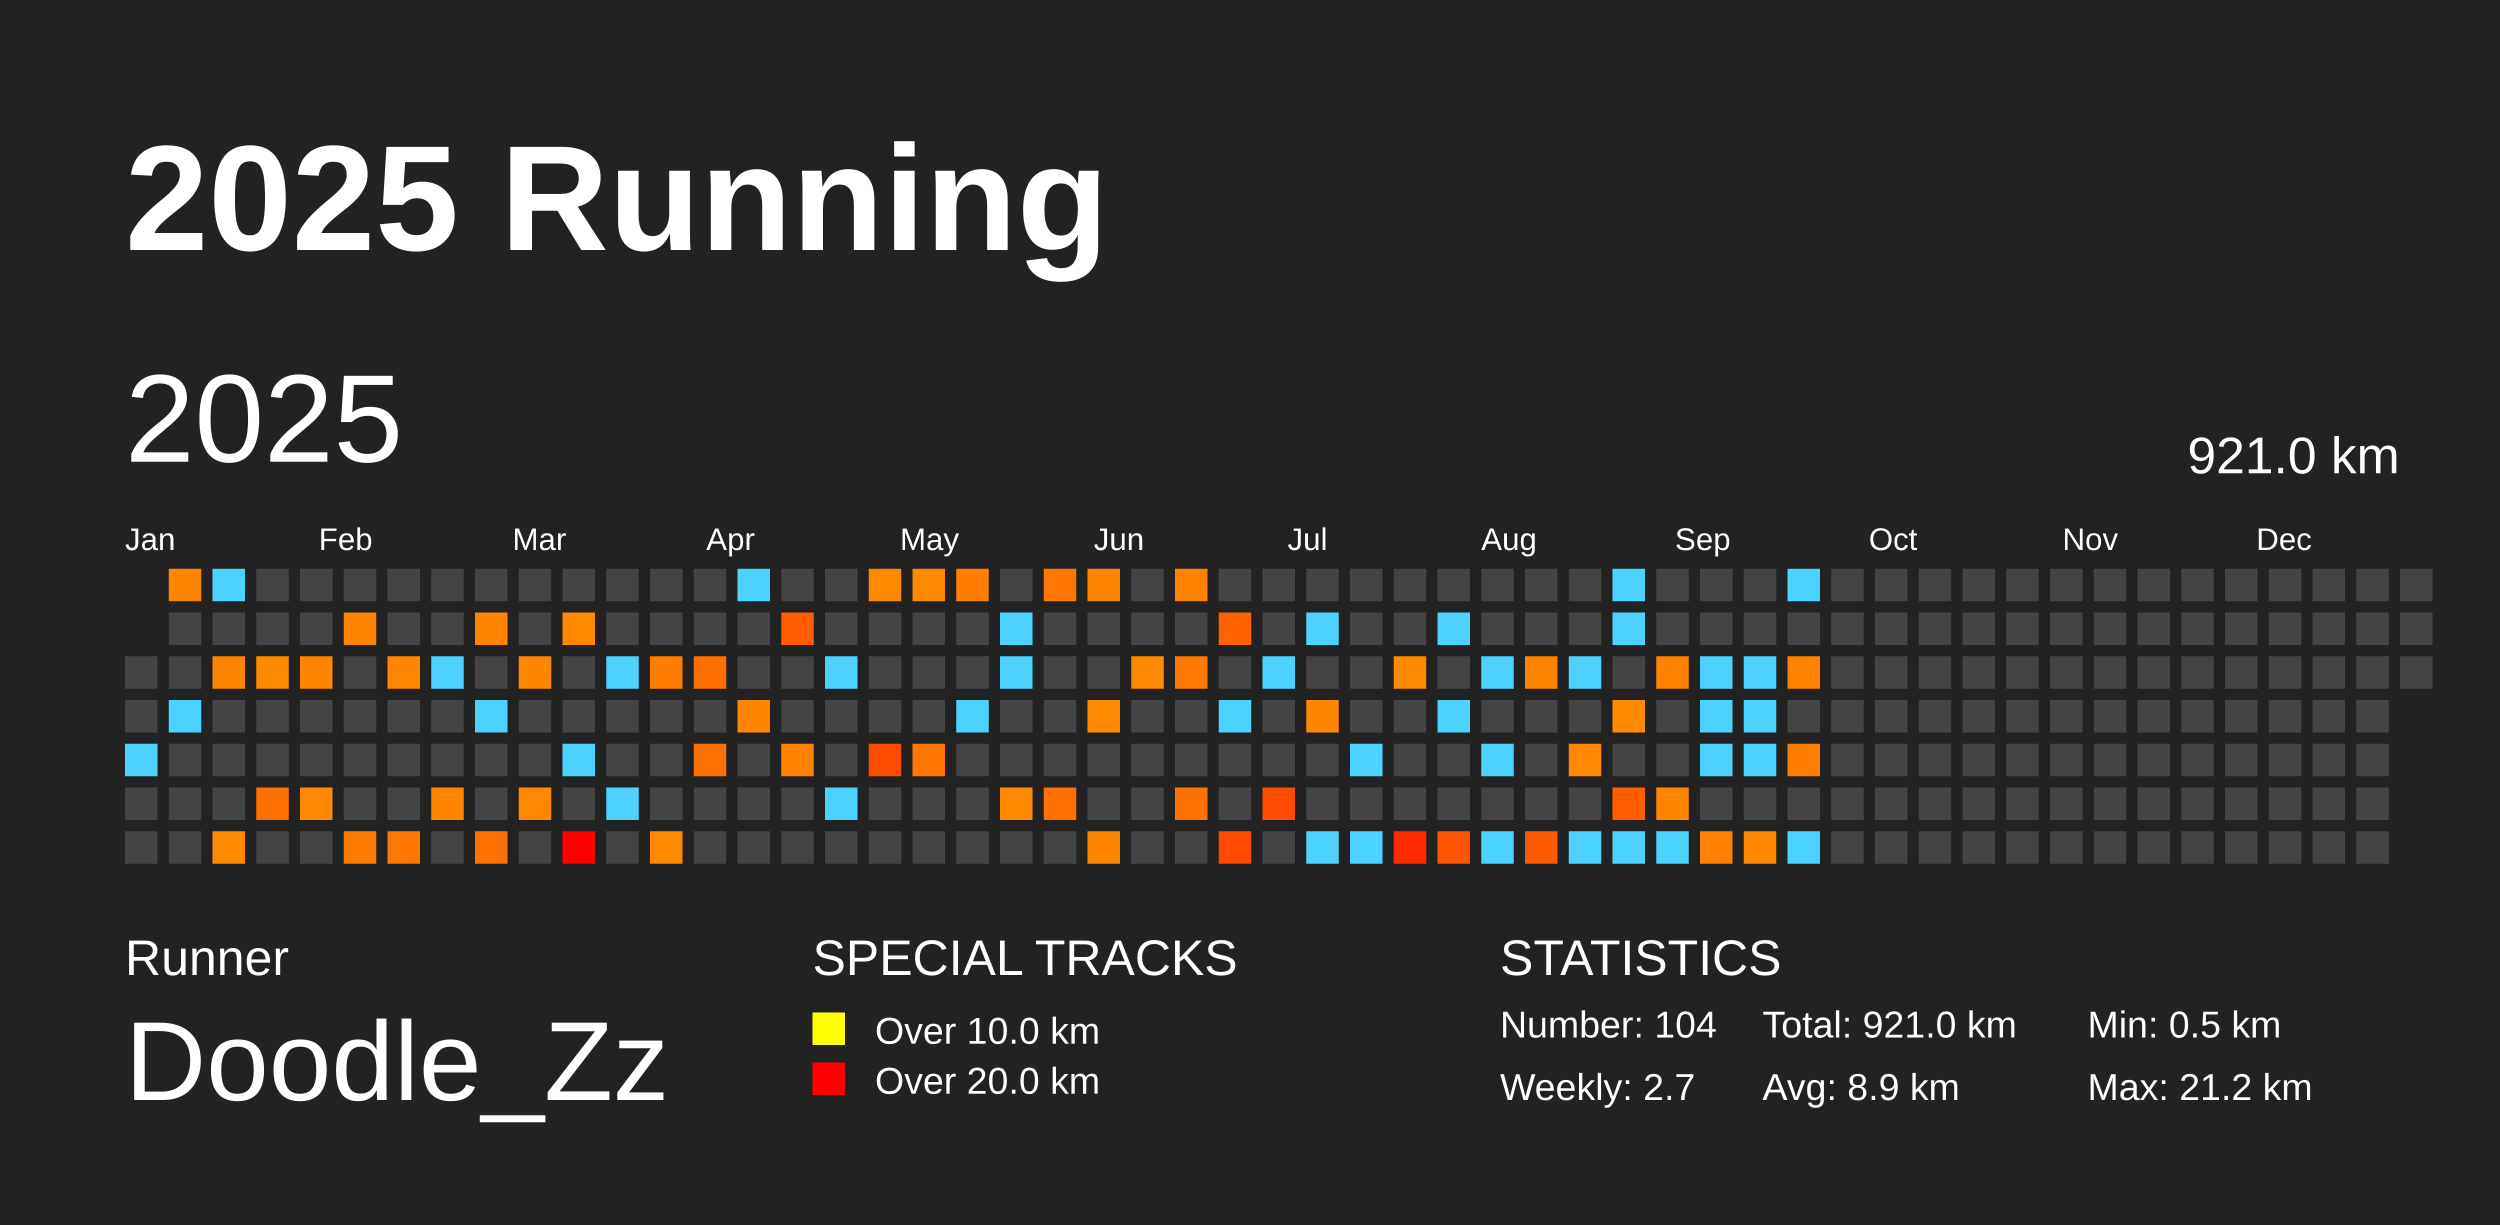
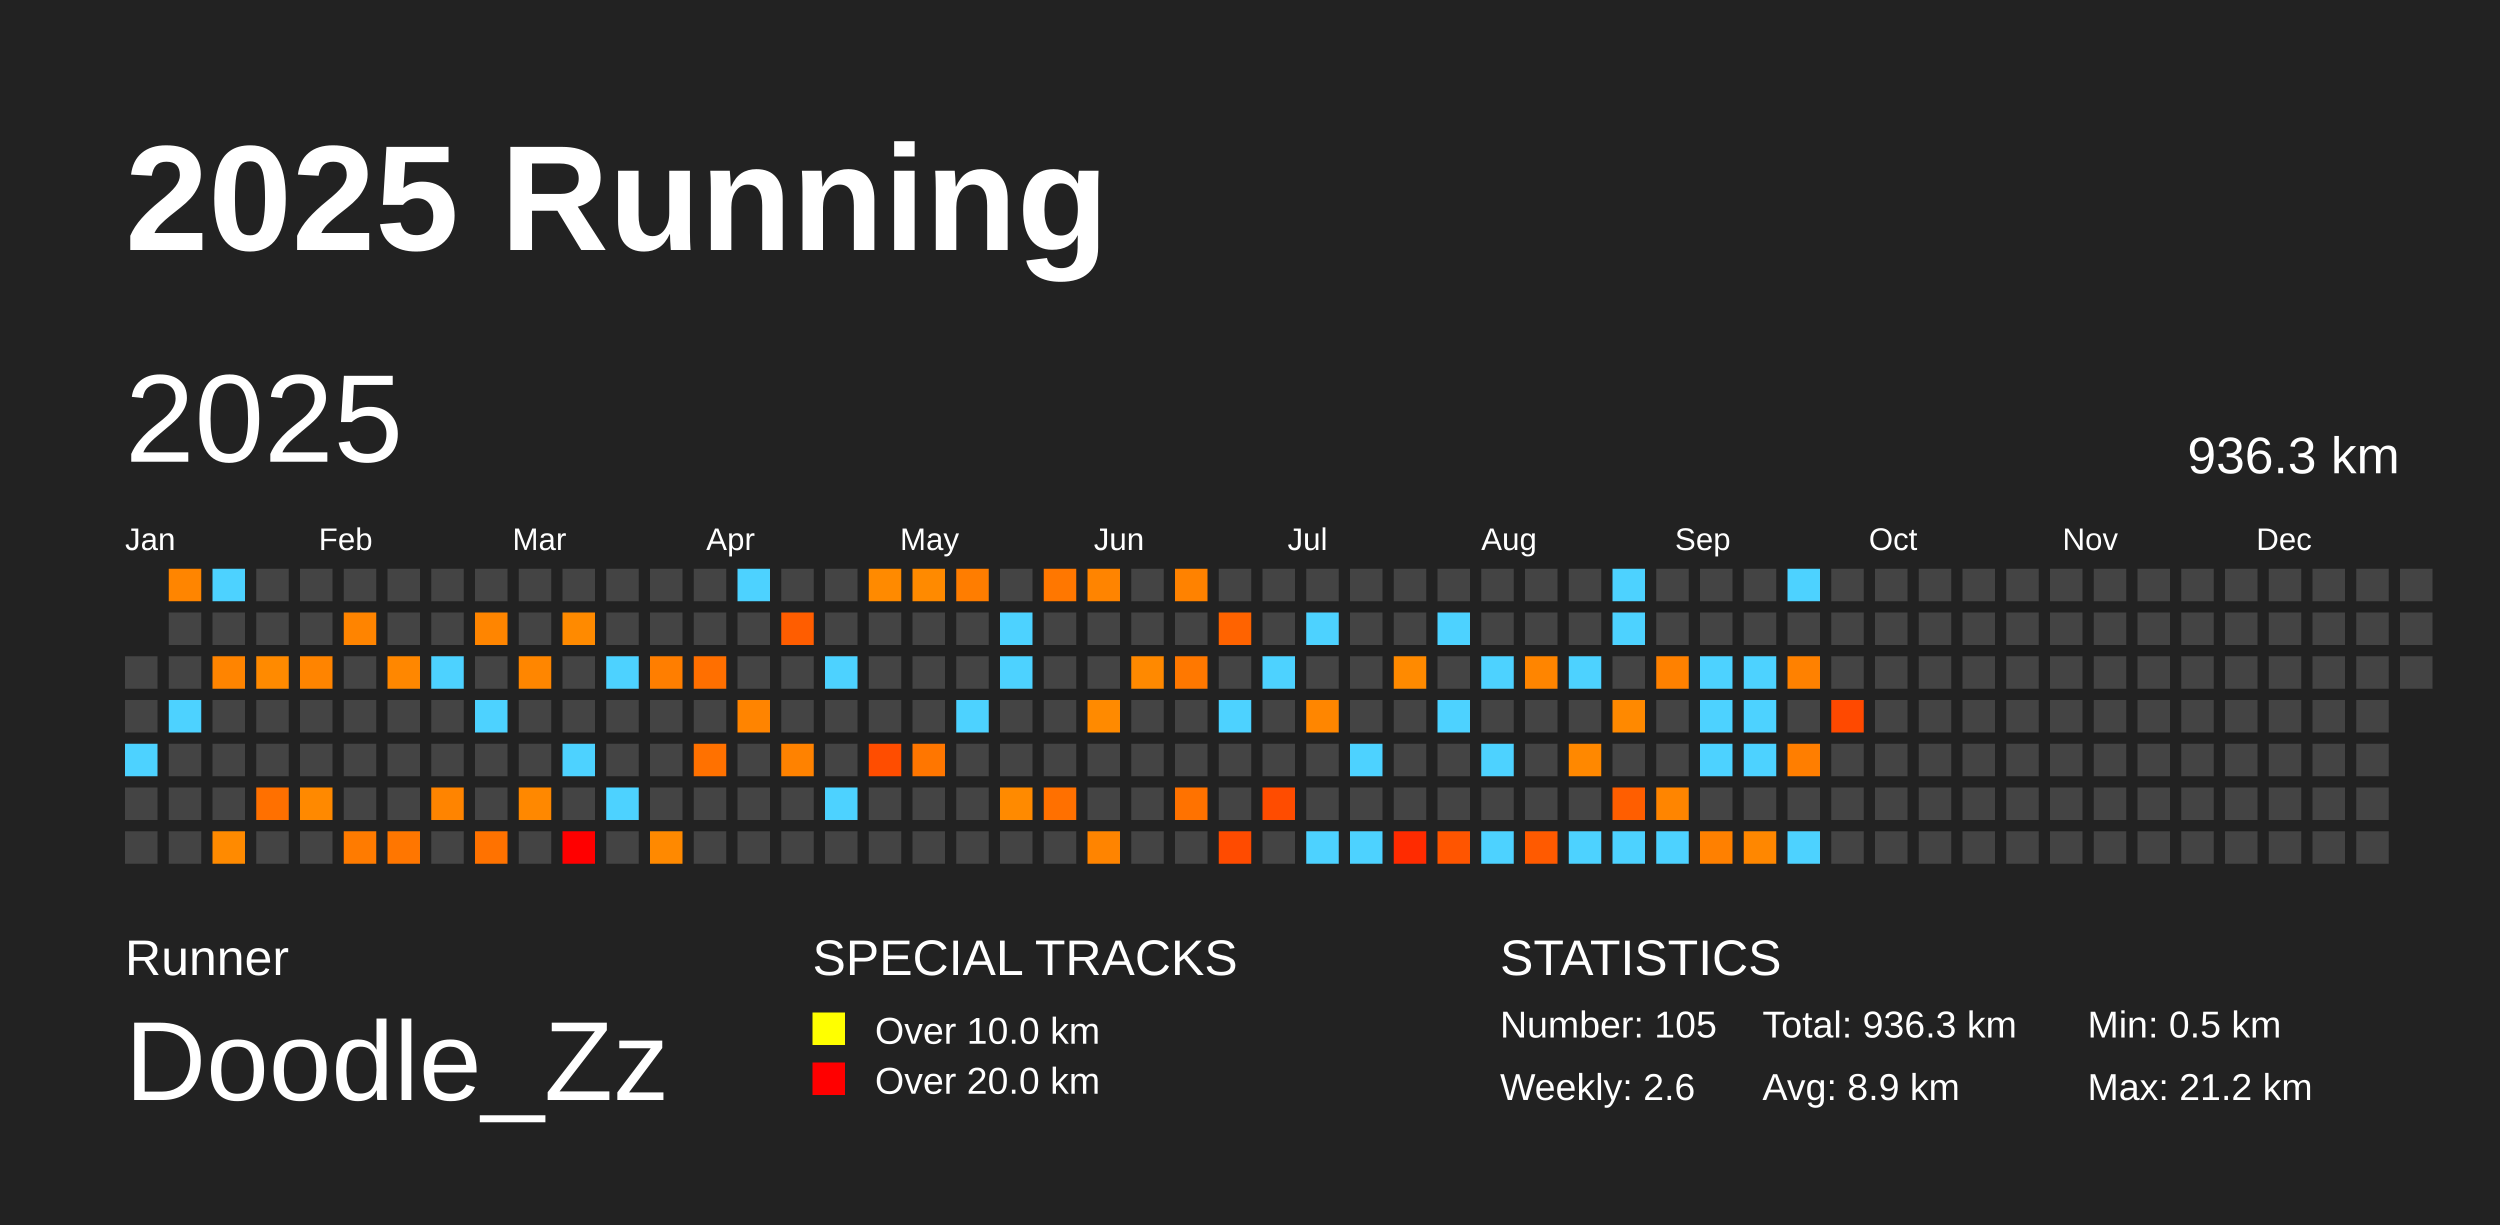
<svg xmlns="http://www.w3.org/2000/svg" baseProfile="full" height="98mm" version="1.1" viewBox="0,0,200,98" width="200mm">
  <defs />
  <rect fill="#222222" height="98" width="200" x="0" y="0" />
  <text fill="#FFFFFF" style="font-size:12px; font-family:Arial; font-weight:bold;" x="10" y="20">2025 Running</text>
  <text fill="#FFFFFF" style="font-size:4px; font-family:Arial" x="10" y="78">Runner</text>
  <text fill="#FFFFFF" style="font-size:9px; font-family:Arial" x="10" y="88">Doodle_Zz</text>
  <text fill="#FFFFFF" style="font-size:4px; font-family:Arial" x="65" y="78">SPECIAL TRACKS</text>
  <rect fill="yellow" height="2.6" width="2.6" x="65" y="81" />
  <text fill="#FFFFFF" style="font-size:3px; font-family:Arial" x="70" y="83.5">Over 10.0 km</text>
  <rect fill="red" height="2.6" width="2.6" x="65" y="85" />
  <text fill="#FFFFFF" style="font-size:3px; font-family:Arial" x="70" y="87.5">Over 20.0 km</text>
  <text fill="#FFFFFF" style="font-size:4px; font-family:Arial" x="120" y="78">STATISTICS</text>
-   <text fill="#FFFFFF" style="font-size:3px; font-family:Arial" x="120" y="83">Number: 104</text>
-   <text fill="#FFFFFF" style="font-size:3px; font-family:Arial" x="120" y="88">Weekly: 2.7</text>
-   <text fill="#FFFFFF" style="font-size:3px; font-family:Arial" x="141" y="83">Total: 921.0 km</text>
+   <text fill="#FFFFFF" style="font-size:3px; font-family:Arial" x="120" y="83">Number: 105</text>
+   <text fill="#FFFFFF" style="font-size:3px; font-family:Arial" x="120" y="88">Weekly: 2.6</text>
+   <text fill="#FFFFFF" style="font-size:3px; font-family:Arial" x="141" y="83">Total: 936.3 km</text>
  <text fill="#FFFFFF" style="font-size:3px; font-family:Arial" x="141" y="88">Avg: 8.9 km</text>
  <text fill="#FFFFFF" style="font-size:3px; font-family:Arial" x="167" y="83">Min: 0.5 km</text>
  <text fill="#FFFFFF" style="font-size:3px; font-family:Arial" x="167" y="88">Max: 21.2 km</text>
  <text dominant-baseline="hanging" fill="#FFFFFF" style="font-size:10.0px; font-family:Arial;" x="10" y="30">2025</text>
-   <text dominant-baseline="hanging" fill="#FFFFFF" style="font-size:4.125px; font-family:Arial;" x="175" y="35">921.0 km</text>
+   <text dominant-baseline="hanging" fill="#FFFFFF" style="font-size:4.125px; font-family:Arial;" x="175" y="35">936.3 km</text>
  <text fill="#FFFFFF" style="font-size:2.5px; font-family:Arial" x="10.0" y="44">Jan</text>
  <text fill="#FFFFFF" style="font-size:2.5px; font-family:Arial" x="25.5" y="44">Feb</text>
  <text fill="#FFFFFF" style="font-size:2.5px; font-family:Arial" x="41.0" y="44">Mar</text>
  <text fill="#FFFFFF" style="font-size:2.5px; font-family:Arial" x="56.5" y="44">Apr</text>
  <text fill="#FFFFFF" style="font-size:2.5px; font-family:Arial" x="72.0" y="44">May</text>
  <text fill="#FFFFFF" style="font-size:2.5px; font-family:Arial" x="87.5" y="44">Jun</text>
  <text fill="#FFFFFF" style="font-size:2.5px; font-family:Arial" x="103.0" y="44">Jul</text>
  <text fill="#FFFFFF" style="font-size:2.5px; font-family:Arial" x="118.5" y="44">Aug</text>
  <text fill="#FFFFFF" style="font-size:2.5px; font-family:Arial" x="134.0" y="44">Sep</text>
  <text fill="#FFFFFF" style="font-size:2.5px; font-family:Arial" x="149.5" y="44">Oct</text>
  <text fill="#FFFFFF" style="font-size:2.5px; font-family:Arial" x="165.0" y="44">Nov</text>
  <text fill="#FFFFFF" style="font-size:2.5px; font-family:Arial" x="180.5" y="44">Dec</text>
  <rect fill="#444444" height="2.6" width="2.6" x="10.0" y="52.5" />
  <rect fill="#444444" height="2.6" width="2.6" x="10.0" y="56.0" />
  <rect fill="#4dd2ff" height="2.6" width="2.6" x="10.0" y="59.5" />
  <rect fill="#444444" height="2.6" width="2.6" x="10.0" y="63.0" />
  <rect fill="#444444" height="2.6" width="2.6" x="10.0" y="66.5" />
  <rect fill="#ff8500" height="2.6" width="2.6" x="13.5" y="45.5" />
  <rect fill="#444444" height="2.6" width="2.6" x="13.5" y="49.0" />
  <rect fill="#444444" height="2.6" width="2.6" x="13.5" y="52.5" />
  <rect fill="#4dd2ff" height="2.6" width="2.6" x="13.5" y="56.0" />
  <rect fill="#444444" height="2.6" width="2.6" x="13.5" y="59.5" />
  <rect fill="#444444" height="2.6" width="2.6" x="13.5" y="63.0" />
  <rect fill="#444444" height="2.6" width="2.6" x="13.5" y="66.5" />
  <rect fill="#4dd2ff" height="2.6" width="2.6" x="17.0" y="45.5" />
  <rect fill="#444444" height="2.6" width="2.6" x="17.0" y="49.0" />
  <rect fill="#ff8400" height="2.6" width="2.6" x="17.0" y="52.5" />
  <rect fill="#444444" height="2.6" width="2.6" x="17.0" y="56.0" />
  <rect fill="#444444" height="2.6" width="2.6" x="17.0" y="59.5" />
  <rect fill="#444444" height="2.6" width="2.6" x="17.0" y="63.0" />
  <rect fill="#ff8a00" height="2.6" width="2.6" x="17.0" y="66.5" />
  <rect fill="#444444" height="2.6" width="2.6" x="20.5" y="45.5" />
  <rect fill="#444444" height="2.6" width="2.6" x="20.5" y="49.0" />
  <rect fill="#ff8a00" height="2.6" width="2.6" x="20.5" y="52.5" />
  <rect fill="#444444" height="2.6" width="2.6" x="20.5" y="56.0" />
  <rect fill="#444444" height="2.6" width="2.6" x="20.5" y="59.5" />
  <rect fill="#ff7000" height="2.6" width="2.6" x="20.5" y="63.0" />
  <rect fill="#444444" height="2.6" width="2.6" x="20.5" y="66.5" />
  <rect fill="#444444" height="2.6" width="2.6" x="24.0" y="45.5" />
  <rect fill="#444444" height="2.6" width="2.6" x="24.0" y="49.0" />
  <rect fill="#ff8400" height="2.6" width="2.6" x="24.0" y="52.5" />
  <rect fill="#444444" height="2.6" width="2.6" x="24.0" y="56.0" />
  <rect fill="#444444" height="2.6" width="2.6" x="24.0" y="59.5" />
  <rect fill="#ff8900" height="2.6" width="2.6" x="24.0" y="63.0" />
  <rect fill="#444444" height="2.6" width="2.6" x="24.0" y="66.5" />
  <rect fill="#444444" height="2.6" width="2.6" x="27.5" y="45.5" />
  <rect fill="#ff8400" height="2.6" width="2.6" x="27.5" y="49.0" />
  <rect fill="#444444" height="2.6" width="2.6" x="27.5" y="52.5" />
  <rect fill="#444444" height="2.6" width="2.6" x="27.5" y="56.0" />
  <rect fill="#444444" height="2.6" width="2.6" x="27.5" y="59.5" />
  <rect fill="#444444" height="2.6" width="2.6" x="27.5" y="63.0" />
  <rect fill="#ff7b00" height="2.6" width="2.6" x="27.5" y="66.5" />
  <rect fill="#444444" height="2.6" width="2.6" x="31.0" y="45.5" />
  <rect fill="#444444" height="2.6" width="2.6" x="31.0" y="49.0" />
  <rect fill="#ff8700" height="2.6" width="2.6" x="31.0" y="52.5" />
  <rect fill="#444444" height="2.6" width="2.6" x="31.0" y="56.0" />
  <rect fill="#444444" height="2.6" width="2.6" x="31.0" y="59.5" />
  <rect fill="#444444" height="2.6" width="2.6" x="31.0" y="63.0" />
  <rect fill="#ff7600" height="2.6" width="2.6" x="31.0" y="66.5" />
  <rect fill="#444444" height="2.6" width="2.6" x="34.5" y="45.5" />
  <rect fill="#444444" height="2.6" width="2.6" x="34.5" y="49.0" />
  <rect fill="#4dd2ff" height="2.6" width="2.6" x="34.5" y="52.5" />
  <rect fill="#444444" height="2.6" width="2.6" x="34.5" y="56.0" />
  <rect fill="#444444" height="2.6" width="2.6" x="34.5" y="59.5" />
  <rect fill="#ff8400" height="2.6" width="2.6" x="34.5" y="63.0" />
  <rect fill="#444444" height="2.6" width="2.6" x="34.5" y="66.5" />
  <rect fill="#444444" height="2.6" width="2.6" x="38.0" y="45.5" />
  <rect fill="#ff8500" height="2.6" width="2.6" x="38.0" y="49.0" />
  <rect fill="#444444" height="2.6" width="2.6" x="38.0" y="52.5" />
  <rect fill="#4dd2ff" height="2.6" width="2.6" x="38.0" y="56.0" />
  <rect fill="#444444" height="2.6" width="2.6" x="38.0" y="59.5" />
  <rect fill="#444444" height="2.6" width="2.6" x="38.0" y="63.0" />
  <rect fill="#ff7200" height="2.6" width="2.6" x="38.0" y="66.5" />
  <rect fill="#444444" height="2.6" width="2.6" x="41.5" y="45.5" />
  <rect fill="#444444" height="2.6" width="2.6" x="41.5" y="49.0" />
  <rect fill="#ff8600" height="2.6" width="2.6" x="41.5" y="52.5" />
  <rect fill="#444444" height="2.6" width="2.6" x="41.5" y="56.0" />
  <rect fill="#444444" height="2.6" width="2.6" x="41.5" y="59.5" />
  <rect fill="#ff8800" height="2.6" width="2.6" x="41.5" y="63.0" />
  <rect fill="#444444" height="2.6" width="2.6" x="41.5" y="66.5" />
  <rect fill="#444444" height="2.6" width="2.6" x="45.0" y="45.5" />
  <rect fill="#ff8a00" height="2.6" width="2.6" x="45.0" y="49.0" />
  <rect fill="#444444" height="2.6" width="2.6" x="45.0" y="52.5" />
  <rect fill="#444444" height="2.6" width="2.6" x="45.0" y="56.0" />
  <rect fill="#4dd2ff" height="2.6" width="2.6" x="45.0" y="59.5" />
  <rect fill="#444444" height="2.6" width="2.6" x="45.0" y="63.0" />
  <rect fill="red" height="2.6" width="2.6" x="45.0" y="66.5" />
  <rect fill="#444444" height="2.6" width="2.6" x="48.5" y="45.5" />
  <rect fill="#444444" height="2.6" width="2.6" x="48.5" y="49.0" />
  <rect fill="#4dd2ff" height="2.6" width="2.6" x="48.5" y="52.5" />
  <rect fill="#444444" height="2.6" width="2.6" x="48.5" y="56.0" />
  <rect fill="#444444" height="2.6" width="2.6" x="48.5" y="59.5" />
  <rect fill="#4dd2ff" height="2.6" width="2.6" x="48.5" y="63.0" />
  <rect fill="#444444" height="2.6" width="2.6" x="48.5" y="66.5" />
  <rect fill="#444444" height="2.6" width="2.6" x="52.0" y="45.5" />
  <rect fill="#444444" height="2.6" width="2.6" x="52.0" y="49.0" />
  <rect fill="#ff7e00" height="2.6" width="2.6" x="52.0" y="52.5" />
  <rect fill="#444444" height="2.6" width="2.6" x="52.0" y="56.0" />
  <rect fill="#444444" height="2.6" width="2.6" x="52.0" y="59.5" />
  <rect fill="#444444" height="2.6" width="2.6" x="52.0" y="63.0" />
  <rect fill="#ff8900" height="2.6" width="2.6" x="52.0" y="66.5" />
  <rect fill="#444444" height="2.6" width="2.6" x="55.5" y="45.5" />
  <rect fill="#444444" height="2.6" width="2.6" x="55.5" y="49.0" />
  <rect fill="#ff6f00" height="2.6" width="2.6" x="55.5" y="52.5" />
  <rect fill="#444444" height="2.6" width="2.6" x="55.5" y="56.0" />
  <rect fill="#ff7100" height="2.6" width="2.6" x="55.5" y="59.5" />
  <rect fill="#444444" height="2.6" width="2.6" x="55.5" y="63.0" />
  <rect fill="#444444" height="2.6" width="2.6" x="55.5" y="66.5" />
  <rect fill="#4dd2ff" height="2.6" width="2.6" x="59.0" y="45.5" />
  <rect fill="#444444" height="2.6" width="2.6" x="59.0" y="49.0" />
  <rect fill="#444444" height="2.6" width="2.6" x="59.0" y="52.5" />
  <rect fill="#ff8400" height="2.6" width="2.6" x="59.0" y="56.0" />
  <rect fill="#444444" height="2.6" width="2.6" x="59.0" y="59.5" />
  <rect fill="#444444" height="2.6" width="2.6" x="59.0" y="63.0" />
  <rect fill="#444444" height="2.6" width="2.6" x="59.0" y="66.5" />
  <rect fill="#444444" height="2.6" width="2.6" x="62.5" y="45.5" />
  <rect fill="#ff5d00" height="2.6" width="2.6" x="62.5" y="49.0" />
  <rect fill="#444444" height="2.6" width="2.6" x="62.5" y="52.5" />
  <rect fill="#444444" height="2.6" width="2.6" x="62.5" y="56.0" />
  <rect fill="#ff8200" height="2.6" width="2.6" x="62.5" y="59.5" />
  <rect fill="#444444" height="2.6" width="2.6" x="62.5" y="63.0" />
  <rect fill="#444444" height="2.6" width="2.6" x="62.5" y="66.5" />
  <rect fill="#444444" height="2.6" width="2.6" x="66.0" y="45.5" />
  <rect fill="#444444" height="2.6" width="2.6" x="66.0" y="49.0" />
  <rect fill="#4dd2ff" height="2.6" width="2.6" x="66.0" y="52.5" />
  <rect fill="#444444" height="2.6" width="2.6" x="66.0" y="56.0" />
  <rect fill="#444444" height="2.6" width="2.6" x="66.0" y="59.5" />
  <rect fill="#4dd2ff" height="2.6" width="2.6" x="66.0" y="63.0" />
  <rect fill="#444444" height="2.6" width="2.6" x="66.0" y="66.5" />
  <rect fill="#ff8a00" height="2.6" width="2.6" x="69.5" y="45.5" />
  <rect fill="#444444" height="2.6" width="2.6" x="69.5" y="49.0" />
  <rect fill="#444444" height="2.6" width="2.6" x="69.5" y="52.5" />
  <rect fill="#444444" height="2.6" width="2.6" x="69.5" y="56.0" />
  <rect fill="#ff4d00" height="2.6" width="2.6" x="69.5" y="59.5" />
  <rect fill="#444444" height="2.6" width="2.6" x="69.5" y="63.0" />
  <rect fill="#444444" height="2.6" width="2.6" x="69.5" y="66.5" />
  <rect fill="#ff8a00" height="2.6" width="2.6" x="73.0" y="45.5" />
  <rect fill="#444444" height="2.6" width="2.6" x="73.0" y="49.0" />
  <rect fill="#444444" height="2.6" width="2.6" x="73.0" y="52.5" />
  <rect fill="#444444" height="2.6" width="2.6" x="73.0" y="56.0" />
  <rect fill="#ff7600" height="2.6" width="2.6" x="73.0" y="59.5" />
  <rect fill="#444444" height="2.6" width="2.6" x="73.0" y="63.0" />
  <rect fill="#444444" height="2.6" width="2.6" x="73.0" y="66.5" />
  <rect fill="#ff7d00" height="2.6" width="2.6" x="76.5" y="45.5" />
  <rect fill="#444444" height="2.6" width="2.6" x="76.5" y="49.0" />
  <rect fill="#444444" height="2.6" width="2.6" x="76.5" y="52.5" />
  <rect fill="#4dd2ff" height="2.6" width="2.6" x="76.5" y="56.0" />
  <rect fill="#444444" height="2.6" width="2.6" x="76.5" y="59.5" />
  <rect fill="#444444" height="2.6" width="2.6" x="76.5" y="63.0" />
  <rect fill="#444444" height="2.6" width="2.6" x="76.5" y="66.5" />
  <rect fill="#444444" height="2.6" width="2.6" x="80.0" y="45.5" />
  <rect fill="#4dd2ff" height="2.6" width="2.6" x="80.0" y="49.0" />
  <rect fill="#4dd2ff" height="2.6" width="2.6" x="80.0" y="52.5" />
  <rect fill="#444444" height="2.6" width="2.6" x="80.0" y="56.0" />
  <rect fill="#444444" height="2.6" width="2.6" x="80.0" y="59.5" />
  <rect fill="#ff8a00" height="2.6" width="2.6" x="80.0" y="63.0" />
  <rect fill="#444444" height="2.6" width="2.6" x="80.0" y="66.5" />
  <rect fill="#ff7700" height="2.6" width="2.6" x="83.5" y="45.5" />
  <rect fill="#444444" height="2.6" width="2.6" x="83.5" y="49.0" />
  <rect fill="#444444" height="2.6" width="2.6" x="83.5" y="52.5" />
  <rect fill="#444444" height="2.6" width="2.6" x="83.5" y="56.0" />
  <rect fill="#444444" height="2.6" width="2.6" x="83.5" y="59.5" />
  <rect fill="#ff7000" height="2.6" width="2.6" x="83.5" y="63.0" />
  <rect fill="#444444" height="2.6" width="2.6" x="83.5" y="66.5" />
  <rect fill="#ff8400" height="2.6" width="2.6" x="87.0" y="45.5" />
  <rect fill="#444444" height="2.6" width="2.6" x="87.0" y="49.0" />
  <rect fill="#444444" height="2.6" width="2.6" x="87.0" y="52.5" />
  <rect fill="#ff8a00" height="2.6" width="2.6" x="87.0" y="56.0" />
  <rect fill="#444444" height="2.6" width="2.6" x="87.0" y="59.5" />
  <rect fill="#444444" height="2.6" width="2.6" x="87.0" y="63.0" />
  <rect fill="#ff8400" height="2.6" width="2.6" x="87.0" y="66.5" />
  <rect fill="#444444" height="2.6" width="2.6" x="90.5" y="45.5" />
  <rect fill="#444444" height="2.6" width="2.6" x="90.5" y="49.0" />
  <rect fill="#ff8900" height="2.6" width="2.6" x="90.5" y="52.5" />
  <rect fill="#444444" height="2.6" width="2.6" x="90.5" y="56.0" />
  <rect fill="#444444" height="2.6" width="2.6" x="90.5" y="59.5" />
  <rect fill="#444444" height="2.6" width="2.6" x="90.5" y="63.0" />
  <rect fill="#444444" height="2.6" width="2.6" x="90.5" y="66.5" />
  <rect fill="#ff8200" height="2.6" width="2.6" x="94.0" y="45.5" />
  <rect fill="#444444" height="2.6" width="2.6" x="94.0" y="49.0" />
  <rect fill="#ff7800" height="2.6" width="2.6" x="94.0" y="52.5" />
  <rect fill="#444444" height="2.6" width="2.6" x="94.0" y="56.0" />
  <rect fill="#444444" height="2.6" width="2.6" x="94.0" y="59.5" />
  <rect fill="#ff7200" height="2.6" width="2.6" x="94.0" y="63.0" />
  <rect fill="#444444" height="2.6" width="2.6" x="94.0" y="66.5" />
  <rect fill="#444444" height="2.6" width="2.6" x="97.5" y="45.5" />
  <rect fill="#ff6300" height="2.6" width="2.6" x="97.5" y="49.0" />
  <rect fill="#444444" height="2.6" width="2.6" x="97.5" y="52.5" />
  <rect fill="#4dd2ff" height="2.6" width="2.6" x="97.5" y="56.0" />
  <rect fill="#444444" height="2.6" width="2.6" x="97.5" y="59.5" />
  <rect fill="#444444" height="2.6" width="2.6" x="97.5" y="63.0" />
  <rect fill="#ff4b00" height="2.6" width="2.6" x="97.5" y="66.5" />
  <rect fill="#444444" height="2.6" width="2.6" x="101.0" y="45.5" />
  <rect fill="#444444" height="2.6" width="2.6" x="101.0" y="49.0" />
  <rect fill="#4dd2ff" height="2.6" width="2.6" x="101.0" y="52.5" />
  <rect fill="#444444" height="2.6" width="2.6" x="101.0" y="56.0" />
  <rect fill="#444444" height="2.6" width="2.6" x="101.0" y="59.5" />
  <rect fill="#ff4c00" height="2.6" width="2.6" x="101.0" y="63.0" />
  <rect fill="#444444" height="2.6" width="2.6" x="101.0" y="66.5" />
  <rect fill="#444444" height="2.6" width="2.6" x="104.5" y="45.5" />
  <rect fill="#4dd2ff" height="2.6" width="2.6" x="104.5" y="49.0" />
  <rect fill="#444444" height="2.6" width="2.6" x="104.5" y="52.5" />
  <rect fill="#ff8600" height="2.6" width="2.6" x="104.5" y="56.0" />
  <rect fill="#444444" height="2.6" width="2.6" x="104.5" y="59.5" />
  <rect fill="#444444" height="2.6" width="2.6" x="104.5" y="63.0" />
  <rect fill="#4dd2ff" height="2.6" width="2.6" x="104.5" y="66.5" />
  <rect fill="#444444" height="2.6" width="2.6" x="108.0" y="45.5" />
  <rect fill="#444444" height="2.6" width="2.6" x="108.0" y="49.0" />
  <rect fill="#444444" height="2.6" width="2.6" x="108.0" y="52.5" />
  <rect fill="#444444" height="2.6" width="2.6" x="108.0" y="56.0" />
  <rect fill="#4dd2ff" height="2.6" width="2.6" x="108.0" y="59.5" />
  <rect fill="#444444" height="2.6" width="2.6" x="108.0" y="63.0" />
  <rect fill="#4dd2ff" height="2.6" width="2.6" x="108.0" y="66.5" />
  <rect fill="#444444" height="2.6" width="2.6" x="111.5" y="45.5" />
  <rect fill="#444444" height="2.6" width="2.6" x="111.5" y="49.0" />
  <rect fill="#ff8a00" height="2.6" width="2.6" x="111.5" y="52.5" />
  <rect fill="#444444" height="2.6" width="2.6" x="111.5" y="56.0" />
  <rect fill="#444444" height="2.6" width="2.6" x="111.5" y="59.5" />
  <rect fill="#444444" height="2.6" width="2.6" x="111.5" y="63.0" />
  <rect fill="#ff2b00" height="2.6" width="2.6" x="111.5" y="66.5" />
  <rect fill="#444444" height="2.6" width="2.6" x="115.0" y="45.5" />
  <rect fill="#4dd2ff" height="2.6" width="2.6" x="115.0" y="49.0" />
  <rect fill="#444444" height="2.6" width="2.6" x="115.0" y="52.5" />
  <rect fill="#4dd2ff" height="2.6" width="2.6" x="115.0" y="56.0" />
  <rect fill="#444444" height="2.6" width="2.6" x="115.0" y="59.5" />
  <rect fill="#444444" height="2.6" width="2.6" x="115.0" y="63.0" />
  <rect fill="#ff5500" height="2.6" width="2.6" x="115.0" y="66.5" />
  <rect fill="#444444" height="2.6" width="2.6" x="118.5" y="45.5" />
  <rect fill="#444444" height="2.6" width="2.6" x="118.5" y="49.0" />
  <rect fill="#4dd2ff" height="2.6" width="2.6" x="118.5" y="52.5" />
  <rect fill="#444444" height="2.6" width="2.6" x="118.5" y="56.0" />
  <rect fill="#4dd2ff" height="2.6" width="2.6" x="118.5" y="59.5" />
  <rect fill="#444444" height="2.6" width="2.6" x="118.5" y="63.0" />
  <rect fill="#4dd2ff" height="2.6" width="2.6" x="118.5" y="66.5" />
  <rect fill="#444444" height="2.6" width="2.6" x="122.0" y="45.5" />
  <rect fill="#444444" height="2.6" width="2.6" x="122.0" y="49.0" />
  <rect fill="#ff8500" height="2.6" width="2.6" x="122.0" y="52.5" />
  <rect fill="#444444" height="2.6" width="2.6" x="122.0" y="56.0" />
  <rect fill="#444444" height="2.6" width="2.6" x="122.0" y="59.5" />
  <rect fill="#444444" height="2.6" width="2.6" x="122.0" y="63.0" />
  <rect fill="#ff5a00" height="2.6" width="2.6" x="122.0" y="66.5" />
  <rect fill="#444444" height="2.6" width="2.6" x="125.5" y="45.5" />
  <rect fill="#444444" height="2.6" width="2.6" x="125.5" y="49.0" />
  <rect fill="#4dd2ff" height="2.6" width="2.6" x="125.5" y="52.5" />
  <rect fill="#444444" height="2.6" width="2.6" x="125.5" y="56.0" />
  <rect fill="#ff8800" height="2.6" width="2.6" x="125.5" y="59.5" />
  <rect fill="#444444" height="2.6" width="2.6" x="125.5" y="63.0" />
  <rect fill="#4dd2ff" height="2.6" width="2.6" x="125.5" y="66.5" />
  <rect fill="#4dd2ff" height="2.6" width="2.6" x="129.0" y="45.5" />
  <rect fill="#4dd2ff" height="2.6" width="2.6" x="129.0" y="49.0" />
  <rect fill="#444444" height="2.6" width="2.6" x="129.0" y="52.5" />
  <rect fill="#ff8900" height="2.6" width="2.6" x="129.0" y="56.0" />
  <rect fill="#444444" height="2.6" width="2.6" x="129.0" y="59.5" />
  <rect fill="#ff5e00" height="2.6" width="2.6" x="129.0" y="63.0" />
  <rect fill="#4dd2ff" height="2.6" width="2.6" x="129.0" y="66.5" />
  <rect fill="#444444" height="2.6" width="2.6" x="132.5" y="45.5" />
  <rect fill="#444444" height="2.6" width="2.6" x="132.5" y="49.0" />
  <rect fill="#ff8100" height="2.6" width="2.6" x="132.5" y="52.5" />
  <rect fill="#444444" height="2.6" width="2.6" x="132.5" y="56.0" />
  <rect fill="#444444" height="2.6" width="2.6" x="132.5" y="59.5" />
  <rect fill="#ff8500" height="2.6" width="2.6" x="132.5" y="63.0" />
  <rect fill="#4dd2ff" height="2.6" width="2.6" x="132.5" y="66.5" />
  <rect fill="#444444" height="2.6" width="2.6" x="136.0" y="45.5" />
  <rect fill="#444444" height="2.6" width="2.6" x="136.0" y="49.0" />
  <rect fill="#4dd2ff" height="2.6" width="2.6" x="136.0" y="52.5" />
  <rect fill="#4dd2ff" height="2.6" width="2.6" x="136.0" y="56.0" />
  <rect fill="#4dd2ff" height="2.6" width="2.6" x="136.0" y="59.5" />
  <rect fill="#444444" height="2.6" width="2.6" x="136.0" y="63.0" />
  <rect fill="#ff8000" height="2.6" width="2.6" x="136.0" y="66.5" />
  <rect fill="#444444" height="2.6" width="2.6" x="139.5" y="45.5" />
  <rect fill="#444444" height="2.6" width="2.6" x="139.5" y="49.0" />
  <rect fill="#4dd2ff" height="2.6" width="2.6" x="139.5" y="52.5" />
  <rect fill="#4dd2ff" height="2.6" width="2.6" x="139.5" y="56.0" />
  <rect fill="#4dd2ff" height="2.6" width="2.6" x="139.5" y="59.5" />
  <rect fill="#444444" height="2.6" width="2.6" x="139.5" y="63.0" />
  <rect fill="#ff8700" height="2.6" width="2.6" x="139.5" y="66.5" />
  <rect fill="#4dd2ff" height="2.6" width="2.6" x="143.0" y="45.5" />
  <rect fill="#444444" height="2.6" width="2.6" x="143.0" y="49.0" />
  <rect fill="#ff8100" height="2.6" width="2.6" x="143.0" y="52.5" />
  <rect fill="#444444" height="2.6" width="2.6" x="143.0" y="56.0" />
  <rect fill="#ff7e00" height="2.6" width="2.6" x="143.0" y="59.5" />
  <rect fill="#444444" height="2.6" width="2.6" x="143.0" y="63.0" />
  <rect fill="#4dd2ff" height="2.6" width="2.6" x="143.0" y="66.5" />
  <rect fill="#444444" height="2.6" width="2.6" x="146.5" y="45.5" />
  <rect fill="#444444" height="2.6" width="2.6" x="146.5" y="49.0" />
  <rect fill="#444444" height="2.6" width="2.6" x="146.5" y="52.5" />
-   <rect fill="#444444" height="2.6" width="2.6" x="146.5" y="56.0" />
+   <rect fill="#ff4900" height="2.6" width="2.6" x="146.5" y="56.0" />
  <rect fill="#444444" height="2.6" width="2.6" x="146.5" y="59.5" />
  <rect fill="#444444" height="2.6" width="2.6" x="146.5" y="63.0" />
  <rect fill="#444444" height="2.6" width="2.6" x="146.5" y="66.5" />
  <rect fill="#444444" height="2.6" width="2.6" x="150.0" y="45.5" />
  <rect fill="#444444" height="2.6" width="2.6" x="150.0" y="49.0" />
  <rect fill="#444444" height="2.6" width="2.6" x="150.0" y="52.5" />
  <rect fill="#444444" height="2.6" width="2.6" x="150.0" y="56.0" />
  <rect fill="#444444" height="2.6" width="2.6" x="150.0" y="59.5" />
  <rect fill="#444444" height="2.6" width="2.6" x="150.0" y="63.0" />
  <rect fill="#444444" height="2.6" width="2.6" x="150.0" y="66.5" />
  <rect fill="#444444" height="2.6" width="2.6" x="153.5" y="45.5" />
  <rect fill="#444444" height="2.6" width="2.6" x="153.5" y="49.0" />
  <rect fill="#444444" height="2.6" width="2.6" x="153.5" y="52.5" />
  <rect fill="#444444" height="2.6" width="2.6" x="153.5" y="56.0" />
  <rect fill="#444444" height="2.6" width="2.6" x="153.5" y="59.5" />
  <rect fill="#444444" height="2.6" width="2.6" x="153.5" y="63.0" />
  <rect fill="#444444" height="2.6" width="2.6" x="153.5" y="66.5" />
  <rect fill="#444444" height="2.6" width="2.6" x="157.0" y="45.5" />
  <rect fill="#444444" height="2.6" width="2.6" x="157.0" y="49.0" />
  <rect fill="#444444" height="2.6" width="2.6" x="157.0" y="52.5" />
  <rect fill="#444444" height="2.6" width="2.6" x="157.0" y="56.0" />
  <rect fill="#444444" height="2.6" width="2.6" x="157.0" y="59.5" />
  <rect fill="#444444" height="2.6" width="2.6" x="157.0" y="63.0" />
  <rect fill="#444444" height="2.6" width="2.6" x="157.0" y="66.5" />
  <rect fill="#444444" height="2.6" width="2.6" x="160.5" y="45.5" />
  <rect fill="#444444" height="2.6" width="2.6" x="160.5" y="49.0" />
  <rect fill="#444444" height="2.6" width="2.6" x="160.5" y="52.5" />
  <rect fill="#444444" height="2.6" width="2.6" x="160.5" y="56.0" />
  <rect fill="#444444" height="2.6" width="2.6" x="160.5" y="59.5" />
  <rect fill="#444444" height="2.6" width="2.6" x="160.5" y="63.0" />
  <rect fill="#444444" height="2.6" width="2.6" x="160.5" y="66.5" />
  <rect fill="#444444" height="2.6" width="2.6" x="164.0" y="45.5" />
  <rect fill="#444444" height="2.6" width="2.6" x="164.0" y="49.0" />
  <rect fill="#444444" height="2.6" width="2.6" x="164.0" y="52.5" />
  <rect fill="#444444" height="2.6" width="2.6" x="164.0" y="56.0" />
  <rect fill="#444444" height="2.6" width="2.6" x="164.0" y="59.5" />
  <rect fill="#444444" height="2.6" width="2.6" x="164.0" y="63.0" />
  <rect fill="#444444" height="2.6" width="2.6" x="164.0" y="66.5" />
  <rect fill="#444444" height="2.6" width="2.6" x="167.5" y="45.5" />
  <rect fill="#444444" height="2.6" width="2.6" x="167.5" y="49.0" />
  <rect fill="#444444" height="2.6" width="2.6" x="167.5" y="52.5" />
  <rect fill="#444444" height="2.6" width="2.6" x="167.5" y="56.0" />
  <rect fill="#444444" height="2.6" width="2.6" x="167.5" y="59.5" />
  <rect fill="#444444" height="2.6" width="2.6" x="167.5" y="63.0" />
  <rect fill="#444444" height="2.6" width="2.6" x="167.5" y="66.5" />
  <rect fill="#444444" height="2.6" width="2.6" x="171.0" y="45.5" />
  <rect fill="#444444" height="2.6" width="2.6" x="171.0" y="49.0" />
  <rect fill="#444444" height="2.6" width="2.6" x="171.0" y="52.5" />
  <rect fill="#444444" height="2.6" width="2.6" x="171.0" y="56.0" />
  <rect fill="#444444" height="2.6" width="2.6" x="171.0" y="59.5" />
  <rect fill="#444444" height="2.6" width="2.6" x="171.0" y="63.0" />
  <rect fill="#444444" height="2.6" width="2.6" x="171.0" y="66.5" />
  <rect fill="#444444" height="2.6" width="2.6" x="174.5" y="45.5" />
  <rect fill="#444444" height="2.6" width="2.6" x="174.5" y="49.0" />
  <rect fill="#444444" height="2.6" width="2.6" x="174.5" y="52.5" />
  <rect fill="#444444" height="2.6" width="2.6" x="174.5" y="56.0" />
  <rect fill="#444444" height="2.6" width="2.6" x="174.5" y="59.5" />
  <rect fill="#444444" height="2.6" width="2.6" x="174.5" y="63.0" />
  <rect fill="#444444" height="2.6" width="2.6" x="174.5" y="66.5" />
  <rect fill="#444444" height="2.6" width="2.6" x="178.0" y="45.5" />
  <rect fill="#444444" height="2.6" width="2.6" x="178.0" y="49.0" />
  <rect fill="#444444" height="2.6" width="2.6" x="178.0" y="52.5" />
  <rect fill="#444444" height="2.6" width="2.6" x="178.0" y="56.0" />
  <rect fill="#444444" height="2.6" width="2.6" x="178.0" y="59.5" />
  <rect fill="#444444" height="2.6" width="2.6" x="178.0" y="63.0" />
  <rect fill="#444444" height="2.6" width="2.6" x="178.0" y="66.5" />
  <rect fill="#444444" height="2.6" width="2.6" x="181.5" y="45.5" />
  <rect fill="#444444" height="2.6" width="2.6" x="181.5" y="49.0" />
  <rect fill="#444444" height="2.6" width="2.6" x="181.5" y="52.5" />
  <rect fill="#444444" height="2.6" width="2.6" x="181.5" y="56.0" />
  <rect fill="#444444" height="2.6" width="2.6" x="181.5" y="59.5" />
  <rect fill="#444444" height="2.6" width="2.6" x="181.5" y="63.0" />
  <rect fill="#444444" height="2.6" width="2.6" x="181.5" y="66.5" />
  <rect fill="#444444" height="2.6" width="2.6" x="185.0" y="45.5" />
  <rect fill="#444444" height="2.6" width="2.6" x="185.0" y="49.0" />
  <rect fill="#444444" height="2.6" width="2.6" x="185.0" y="52.5" />
  <rect fill="#444444" height="2.6" width="2.6" x="185.0" y="56.0" />
  <rect fill="#444444" height="2.6" width="2.6" x="185.0" y="59.5" />
  <rect fill="#444444" height="2.6" width="2.6" x="185.0" y="63.0" />
  <rect fill="#444444" height="2.6" width="2.6" x="185.0" y="66.5" />
  <rect fill="#444444" height="2.6" width="2.6" x="188.5" y="45.5" />
  <rect fill="#444444" height="2.6" width="2.6" x="188.5" y="49.0" />
  <rect fill="#444444" height="2.6" width="2.6" x="188.5" y="52.5" />
  <rect fill="#444444" height="2.6" width="2.6" x="188.5" y="56.0" />
  <rect fill="#444444" height="2.6" width="2.6" x="188.5" y="59.5" />
  <rect fill="#444444" height="2.6" width="2.6" x="188.5" y="63.0" />
  <rect fill="#444444" height="2.6" width="2.6" x="188.5" y="66.5" />
  <rect fill="#444444" height="2.6" width="2.6" x="192.0" y="45.5" />
  <rect fill="#444444" height="2.6" width="2.6" x="192.0" y="49.0" />
  <rect fill="#444444" height="2.6" width="2.6" x="192.0" y="52.5" />
</svg>
